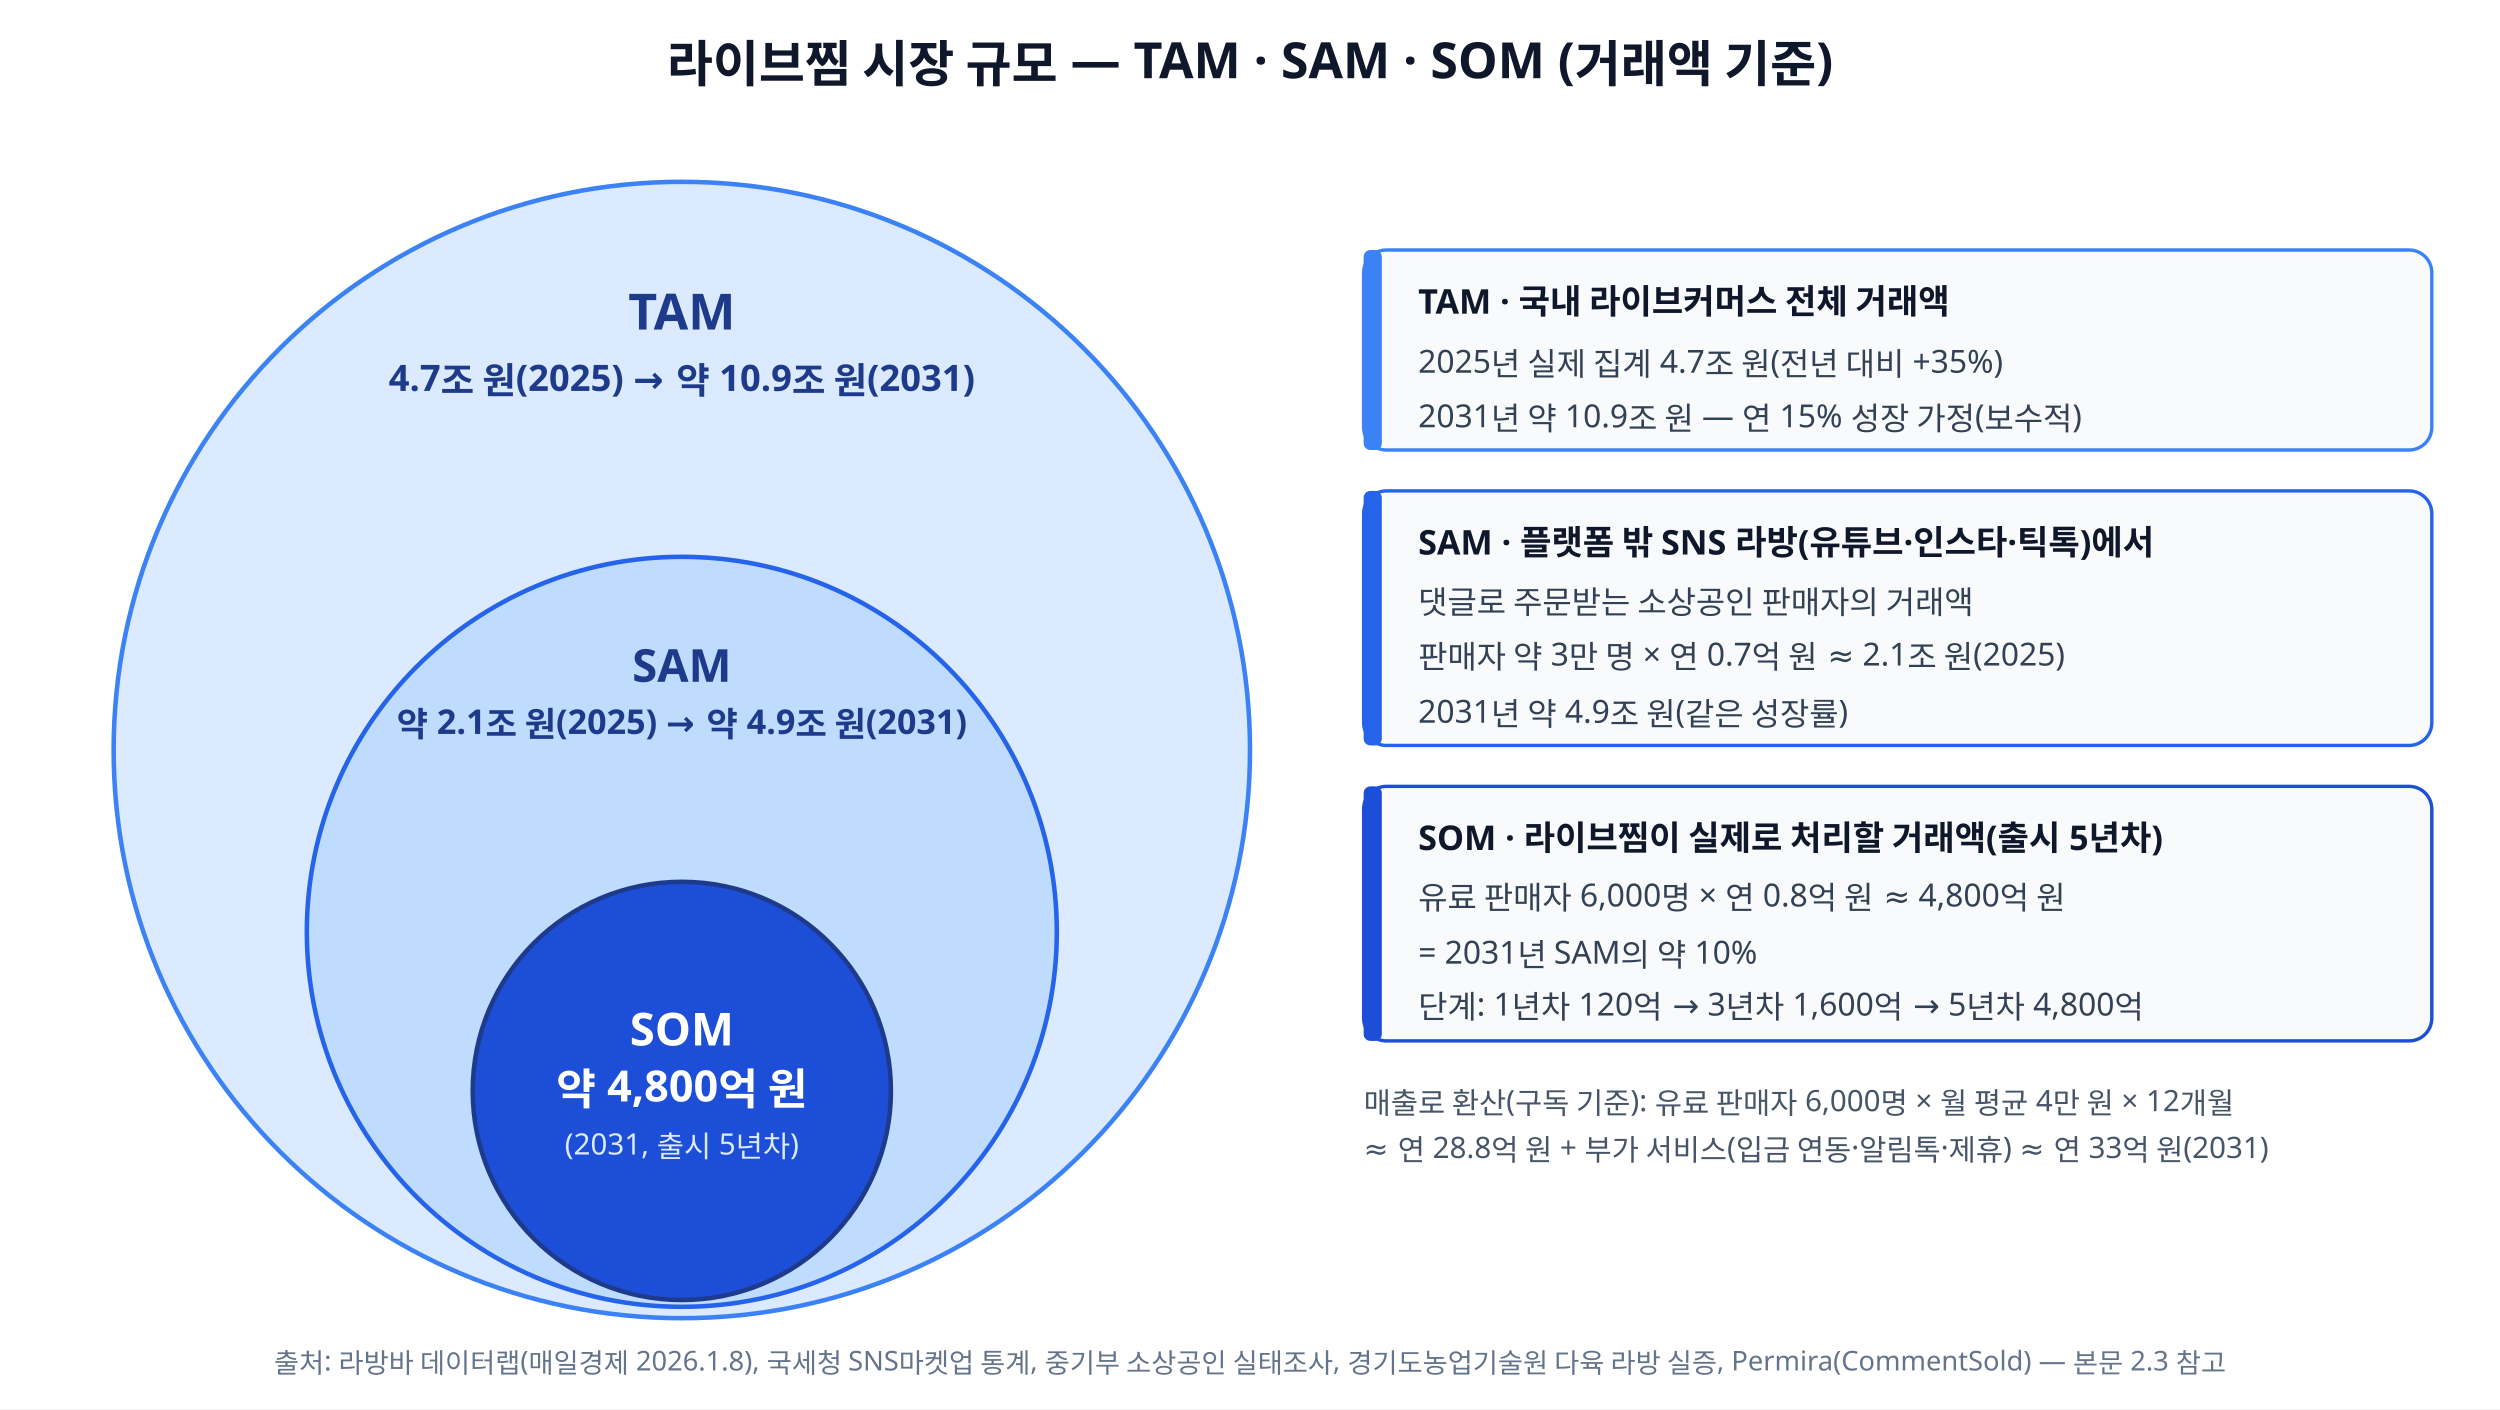
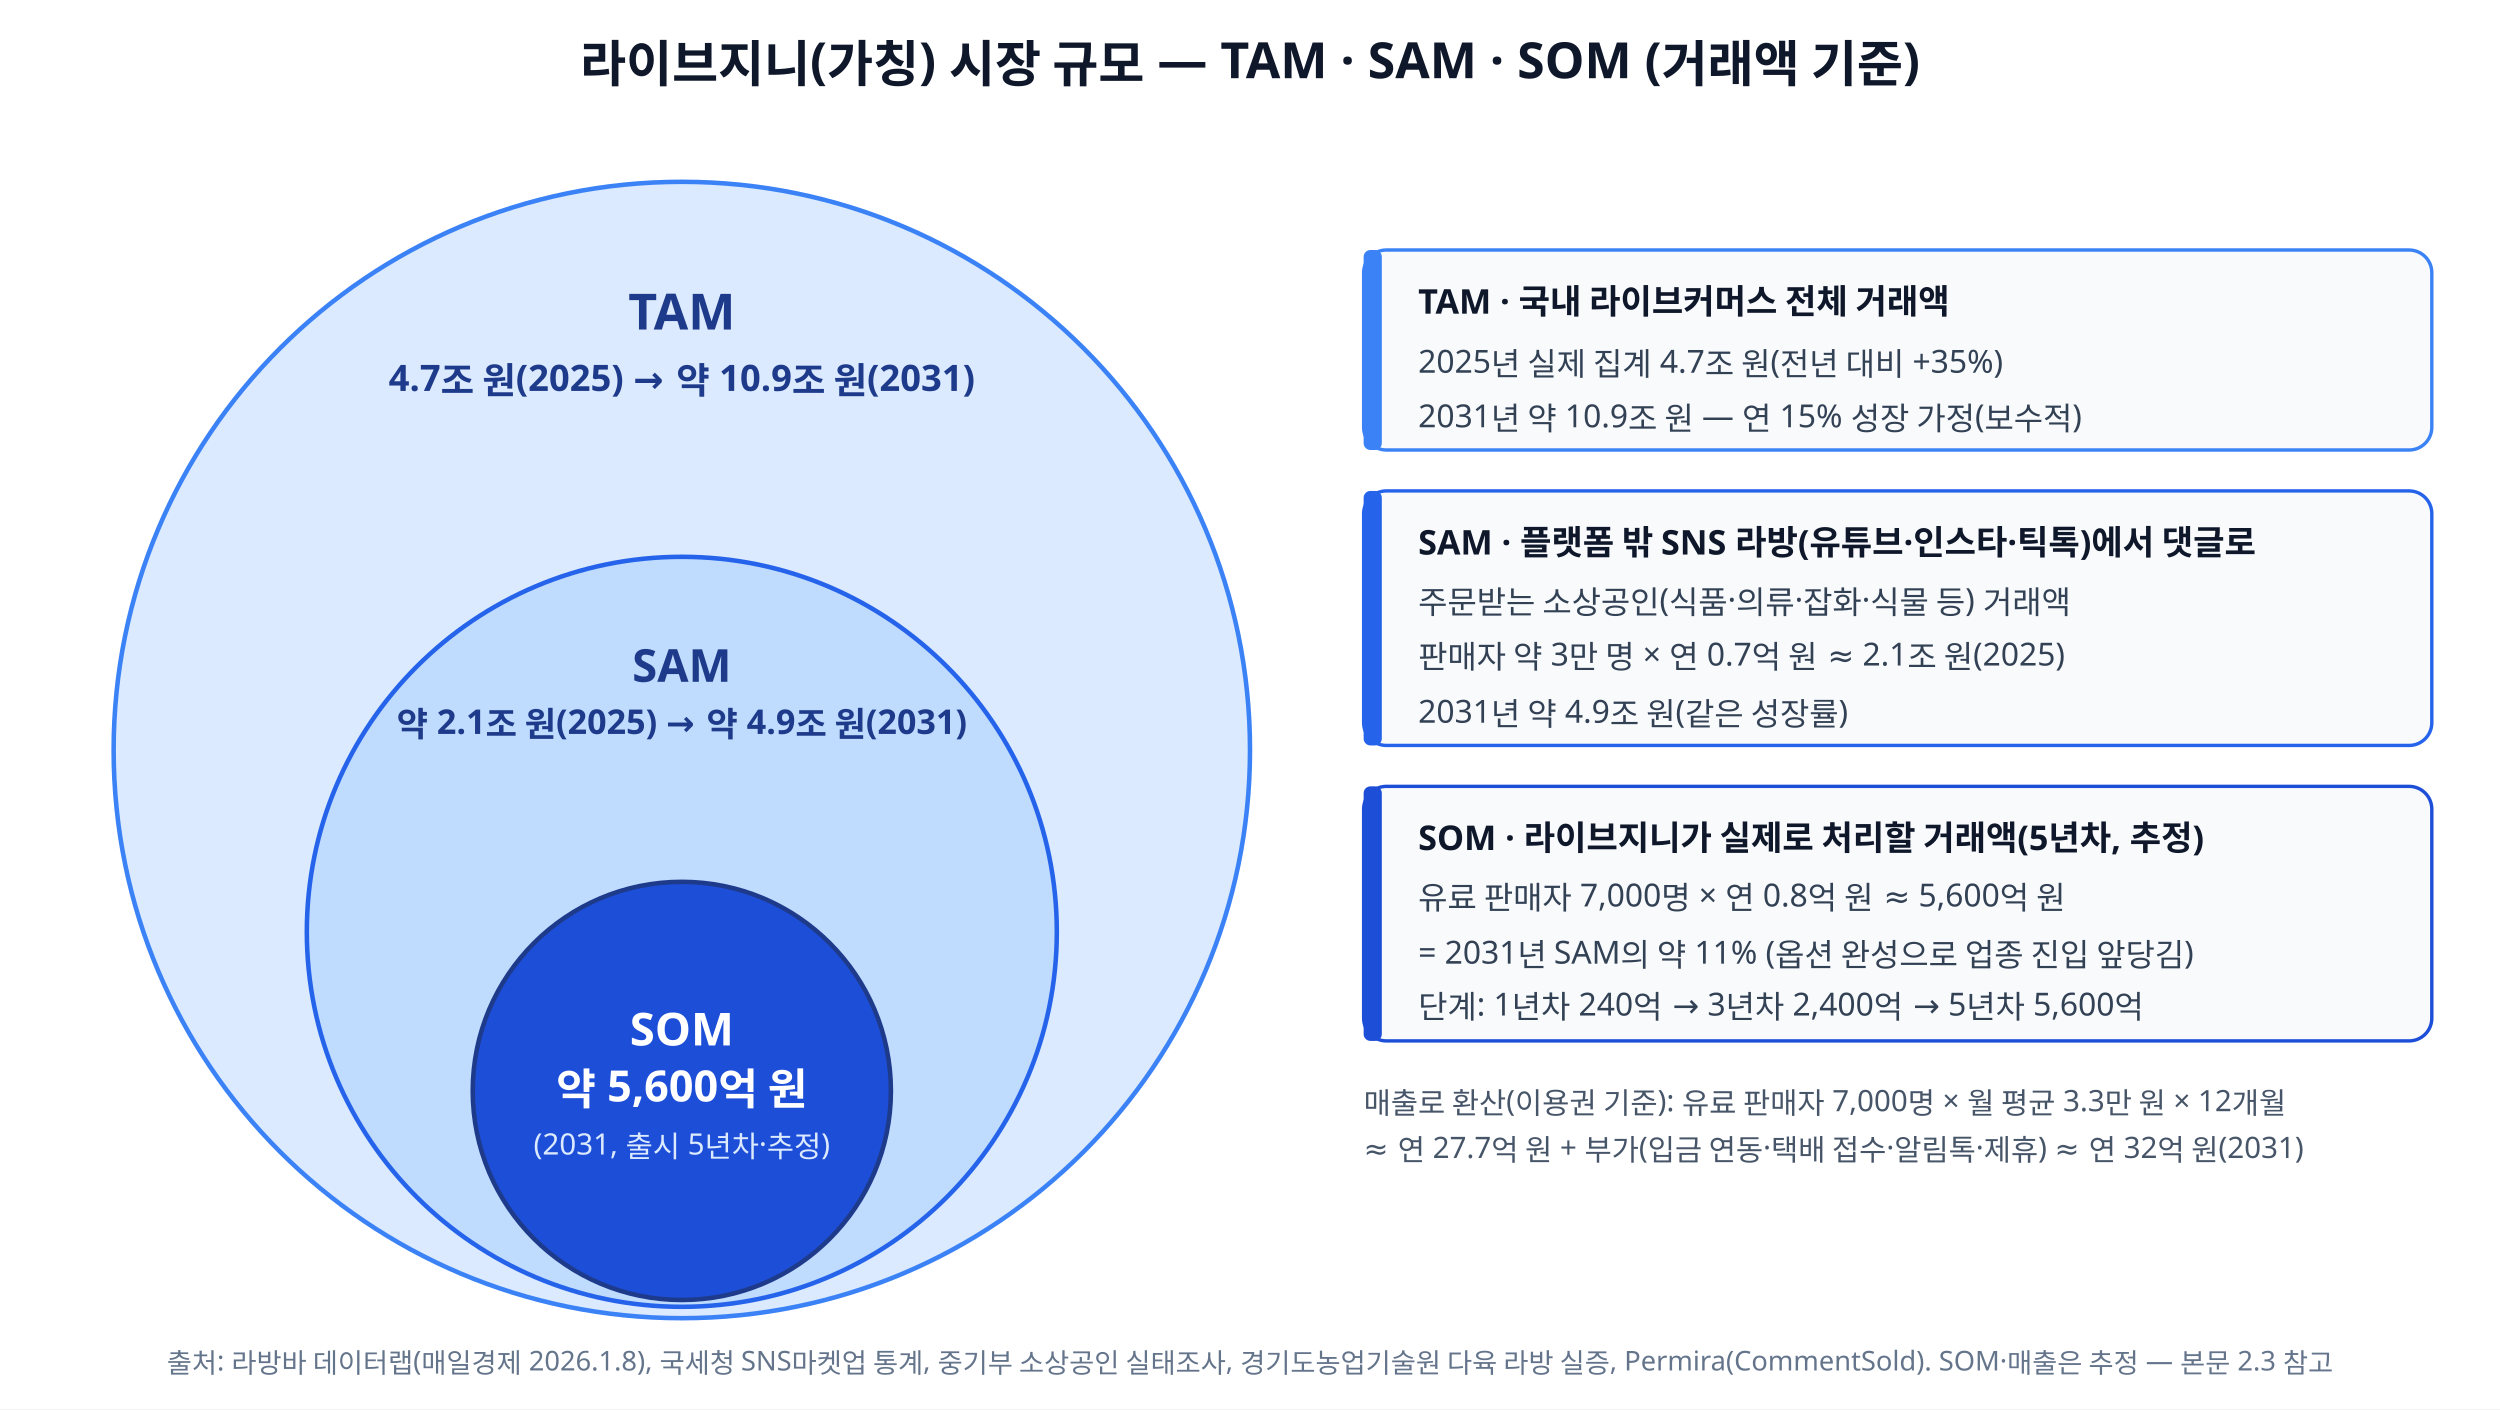
<svg xmlns="http://www.w3.org/2000/svg" viewBox="0 0 1100 620" width="1100" height="620">
  <rect width="1100" height="620" fill="#ffffff" />
-   <text x="550.0" y="36" font-size="22" font-weight="bold" fill="#0f172a" text-anchor="middle" font-family="Pretendard, 'Apple SD Gothic Neo', 'Malgun Gothic', 'Noto Sans KR', sans-serif">라이브찜 시장 규모 — TAM · SAM · SOM (거래액 기준)</text>
+   <text x="550.0" y="36" font-size="22" font-weight="bold" fill="#0f172a" text-anchor="middle" font-family="Pretendard, 'Apple SD Gothic Neo', 'Malgun Gothic', 'Noto Sans KR', sans-serif">라이브지니(가칭) 시장 규모 — TAM · SAM · SOM (거래액 기준)</text>
  <circle cx="300" cy="330" r="250" fill="#dbeafe" stroke="#3b82f6" stroke-width="2" />
  <circle cx="300" cy="410" r="165" fill="#bfdbfe" stroke="#2563eb" stroke-width="2" />
  <circle cx="300" cy="480" r="92" fill="#1d4ed8" stroke="#1e3a8a" stroke-width="2" />
  <text x="300" y="145" font-size="22" font-weight="bold" fill="#1e3a8a" text-anchor="middle" font-family="Pretendard, 'Apple SD Gothic Neo', 'Malgun Gothic', 'Noto Sans KR', sans-serif">TAM</text>
  <text x="300" y="172" font-size="16" font-weight="bold" fill="#1e3a8a" text-anchor="middle" font-family="Pretendard, 'Apple SD Gothic Neo', 'Malgun Gothic', 'Noto Sans KR', sans-serif">4.7조 원(2025) → 약 10.9조 원(2031)</text>
  <text x="300" y="300" font-size="20" font-weight="bold" fill="#1e3a8a" text-anchor="middle" font-family="Pretendard, 'Apple SD Gothic Neo', 'Malgun Gothic', 'Noto Sans KR', sans-serif">SAM</text>
  <text x="300" y="324" font-size="15" font-weight="bold" fill="#1e3a8a" text-anchor="middle" font-family="Pretendard, 'Apple SD Gothic Neo', 'Malgun Gothic', 'Noto Sans KR', sans-serif">약 2.1조 원(2025) → 약 4.9조 원(2031)</text>
  <text x="300" y="460" font-size="20" font-weight="bold" fill="#ffffff" text-anchor="middle" font-family="Pretendard, 'Apple SD Gothic Neo', 'Malgun Gothic', 'Noto Sans KR', sans-serif">SOM</text>
-   <text x="300" y="486" font-size="19" font-weight="bold" fill="#ffffff" text-anchor="middle" font-family="Pretendard, 'Apple SD Gothic Neo', 'Malgun Gothic', 'Noto Sans KR', sans-serif">약 4,800억 원</text>
-   <text x="300" y="508" font-size="13" font-weight="normal" fill="#dbeafe" text-anchor="middle" font-family="Pretendard, 'Apple SD Gothic Neo', 'Malgun Gothic', 'Noto Sans KR', sans-serif">(2031, 출시 5년차)</text>
+   <text x="300" y="486" font-size="19" font-weight="bold" fill="#ffffff" text-anchor="middle" font-family="Pretendard, 'Apple SD Gothic Neo', 'Malgun Gothic', 'Noto Sans KR', sans-serif">약 5,600억 원</text>
+   <text x="300" y="508" font-size="13" font-weight="normal" fill="#dbeafe" text-anchor="middle" font-family="Pretendard, 'Apple SD Gothic Neo', 'Malgun Gothic', 'Noto Sans KR', sans-serif">(2031, 출시 5년차·추정)</text>
  <rect x="600" y="110" width="470" height="88" rx="10" fill="#f8fafc" stroke="#3b82f6" stroke-width="1.5" />
  <rect x="600" y="110" width="8" height="88" rx="3" fill="#3b82f6" />
  <text x="624" y="138" font-size="15" font-weight="bold" fill="#0f172a" text-anchor="start" font-family="Pretendard, 'Apple SD Gothic Neo', 'Malgun Gothic', 'Noto Sans KR', sans-serif">TAM · 국내 라이브커머스 전체 거래액</text>
  <text x="624" y="164" font-size="14" font-weight="normal" fill="#334155" text-anchor="start" font-family="Pretendard, 'Apple SD Gothic Neo', 'Malgun Gothic', 'Noto Sans KR', sans-serif">2025년 실제 집계 4.7조 원(전년 대비 +35%)</text>
  <text x="624" y="188" font-size="14" font-weight="normal" fill="#334155" text-anchor="start" font-family="Pretendard, 'Apple SD Gothic Neo', 'Malgun Gothic', 'Noto Sans KR', sans-serif">2031년 약 10.9조 원 — 연 15% 성장 가정(보수적)</text>
  <rect x="600" y="216" width="470" height="112" rx="10" fill="#f8fafc" stroke="#2563eb" stroke-width="1.5" />
  <rect x="600" y="216" width="8" height="112" rx="3" fill="#2563eb" />
-   <text x="624" y="244" font-size="15" font-weight="bold" fill="#0f172a" text-anchor="start" font-family="Pretendard, 'Apple SD Gothic Neo', 'Malgun Gothic', 'Noto Sans KR', sans-serif">SAM · 플랫폼 밖 SNS 라방(유튜브·인스타·틱톡)에서</text>
-   <text x="624" y="270" font-size="14" font-weight="normal" fill="#334155" text-anchor="start" font-family="Pretendard, 'Apple SD Gothic Neo', 'Malgun Gothic', 'Noto Sans KR', sans-serif">댓글로 주문받는 소상공인 판매자의 거래액</text>
+   <text x="624" y="244" font-size="15" font-weight="bold" fill="#0f172a" text-anchor="start" font-family="Pretendard, 'Apple SD Gothic Neo', 'Malgun Gothic', 'Noto Sans KR', sans-serif">SAM · 플랫폼 밖 SNS 라방(유튜브·인스타·틱톡)에서 댓글로</text>
+   <text x="624" y="270" font-size="14" font-weight="normal" fill="#334155" text-anchor="start" font-family="Pretendard, 'Apple SD Gothic Neo', 'Malgun Gothic', 'Noto Sans KR', sans-serif">주문받는 소상공인(식품·의류·잡화·식물 등) 거래액</text>
  <text x="624" y="294" font-size="14" font-weight="normal" fill="#334155" text-anchor="start" font-family="Pretendard, 'Apple SD Gothic Neo', 'Malgun Gothic', 'Noto Sans KR', sans-serif">판매자 약 3만 명 × 연 0.7억 원 ≈ 2.1조 원(2025)</text>
  <text x="624" y="318" font-size="14" font-weight="normal" fill="#334155" text-anchor="start" font-family="Pretendard, 'Apple SD Gothic Neo', 'Malgun Gothic', 'Noto Sans KR', sans-serif">2031년 약 4.9조 원(같은 성장률)</text>
  <rect x="600" y="346" width="470" height="112" rx="10" fill="#f8fafc" stroke="#1d4ed8" stroke-width="1.5" />
  <rect x="600" y="346" width="8" height="112" rx="3" fill="#1d4ed8" />
-   <text x="624" y="374" font-size="15" font-weight="bold" fill="#0f172a" text-anchor="start" font-family="Pretendard, 'Apple SD Gothic Neo', 'Malgun Gothic', 'Noto Sans KR', sans-serif">SOM · 라이브찜이 실제로 처리할 거래액(출시 5년차)</text>
-   <text x="624" y="400" font-size="14" font-weight="normal" fill="#334155" text-anchor="start" font-family="Pretendard, 'Apple SD Gothic Neo', 'Malgun Gothic', 'Noto Sans KR', sans-serif">유료 판매자 6,000명 × 연 0.8억 원 ≈ 4,800억 원</text>
-   <text x="624" y="424" font-size="14" font-weight="normal" fill="#334155" text-anchor="start" font-family="Pretendard, 'Apple SD Gothic Neo', 'Malgun Gothic', 'Noto Sans KR', sans-serif">= 2031년 SAM의 약 10%</text>
-   <text x="624" y="448" font-size="14" font-weight="normal" fill="#334155" text-anchor="start" font-family="Pretendard, 'Apple SD Gothic Neo', 'Malgun Gothic', 'Noto Sans KR', sans-serif">단계: 1년차 120억 → 3년차 1,600억 → 5년차 4,800억</text>
-   <text x="600" y="490" font-size="13" font-weight="normal" fill="#475569" text-anchor="start" font-family="Pretendard, 'Apple SD Gothic Neo', 'Malgun Gothic', 'Noto Sans KR', sans-serif">매출로 환산(구독 기준): 유료 판매자 6,000명 × 월 평균 4만 원 × 12개월</text>
-   <text x="600" y="510" font-size="13" font-weight="normal" fill="#475569" text-anchor="start" font-family="Pretendard, 'Apple SD Gothic Neo', 'Malgun Gothic', 'Noto Sans KR', sans-serif">≈ 연 28.8억 원 + 부가 서비스(입금 연동·알림톡·제휴) ≈ 연 33억 원(2031)</text>
-   <text x="550.0" y="604" font-size="12" font-weight="normal" fill="#64748b" text-anchor="middle" font-family="Pretendard, 'Apple SD Gothic Neo', 'Malgun Gothic', 'Noto Sans KR', sans-serif">출처: 라방바 데이터랩(매일경제 2026.1.8), 국세청 SNS마켓업 통계, 중기부 소상공인 실태조사, 경기도농업기술원 다육 라방 실증, Permira(CommentSold) — 본문 2.3 참고</text>
+   <text x="624" y="374" font-size="15" font-weight="bold" fill="#0f172a" text-anchor="start" font-family="Pretendard, 'Apple SD Gothic Neo', 'Malgun Gothic', 'Noto Sans KR', sans-serif">SOM · 라이브지니가 실제로 처리할 거래액(5년차, 추정)</text>
+   <text x="624" y="400" font-size="14" font-weight="normal" fill="#334155" text-anchor="start" font-family="Pretendard, 'Apple SD Gothic Neo', 'Malgun Gothic', 'Noto Sans KR', sans-serif">유료 판매자 7,000명 × 연 0.8억 원 ≈ 5,600억 원</text>
+   <text x="624" y="424" font-size="14" font-weight="normal" fill="#334155" text-anchor="start" font-family="Pretendard, 'Apple SD Gothic Neo', 'Malgun Gothic', 'Noto Sans KR', sans-serif">= 2031년 SAM의 약 11% (옵션 완성으로 업종 진입 앞당김)</text>
+   <text x="624" y="448" font-size="14" font-weight="normal" fill="#334155" text-anchor="start" font-family="Pretendard, 'Apple SD Gothic Neo', 'Malgun Gothic', 'Noto Sans KR', sans-serif">단계: 1년차 240억 → 3년차 2,400억 → 5년차 5,600억</text>
+   <text x="600" y="490" font-size="13" font-weight="normal" fill="#475569" text-anchor="start" font-family="Pretendard, 'Apple SD Gothic Neo', 'Malgun Gothic', 'Noto Sans KR', sans-serif">매출로 환산(이용권 기준): 유료 판매자 7,000명 × 월 평균 3.3만 원 × 12개월</text>
+   <text x="600" y="510" font-size="13" font-weight="normal" fill="#475569" text-anchor="start" font-family="Pretendard, 'Apple SD Gothic Neo', 'Malgun Gothic', 'Noto Sans KR', sans-serif">≈ 연 27.7억 원 + 부가(입금 연동·택배 접수·알림톡·제휴) ≈ 연 32억 원(2031)</text>
+   <text x="550.0" y="604" font-size="12" font-weight="normal" fill="#64748b" text-anchor="middle" font-family="Pretendard, 'Apple SD Gothic Neo', 'Malgun Gothic', 'Noto Sans KR', sans-serif">출처: 라방바 데이터랩(매일경제 2026.1.8), 국세청 SNS마켓업 통계, 중기부 소상공인 실태조사, 경기도농업기술원 다육 라방 실증, Permira(CommentSold). SOM·매출은 추정 — 본문 2.3 참고</text>
</svg>
